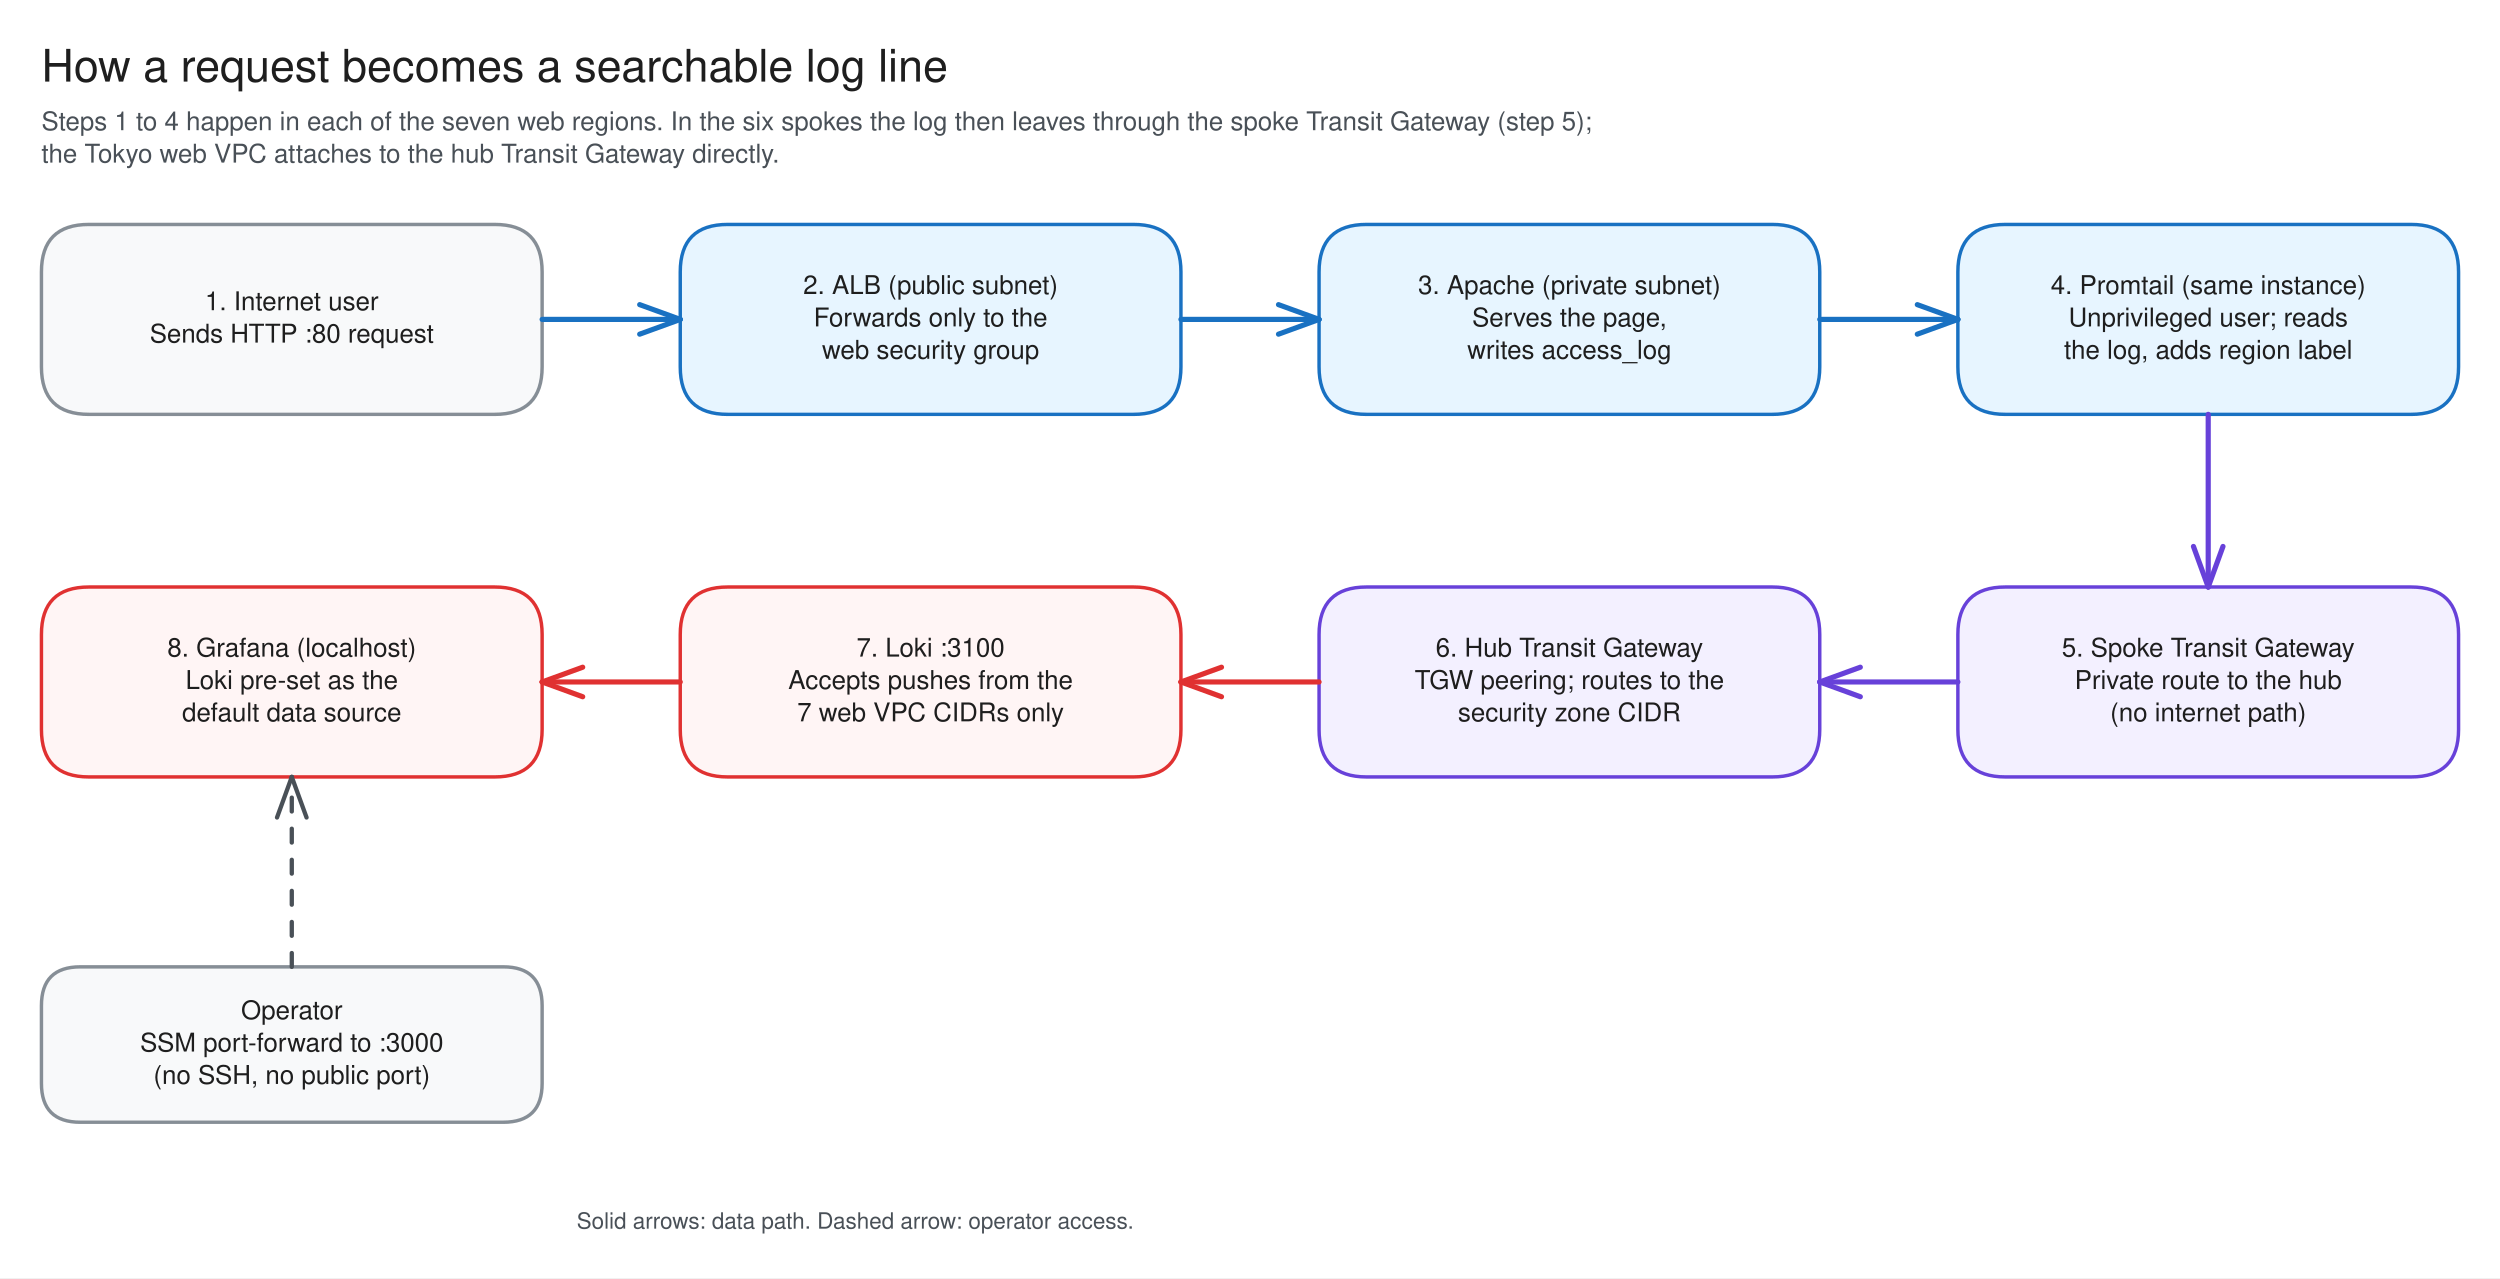
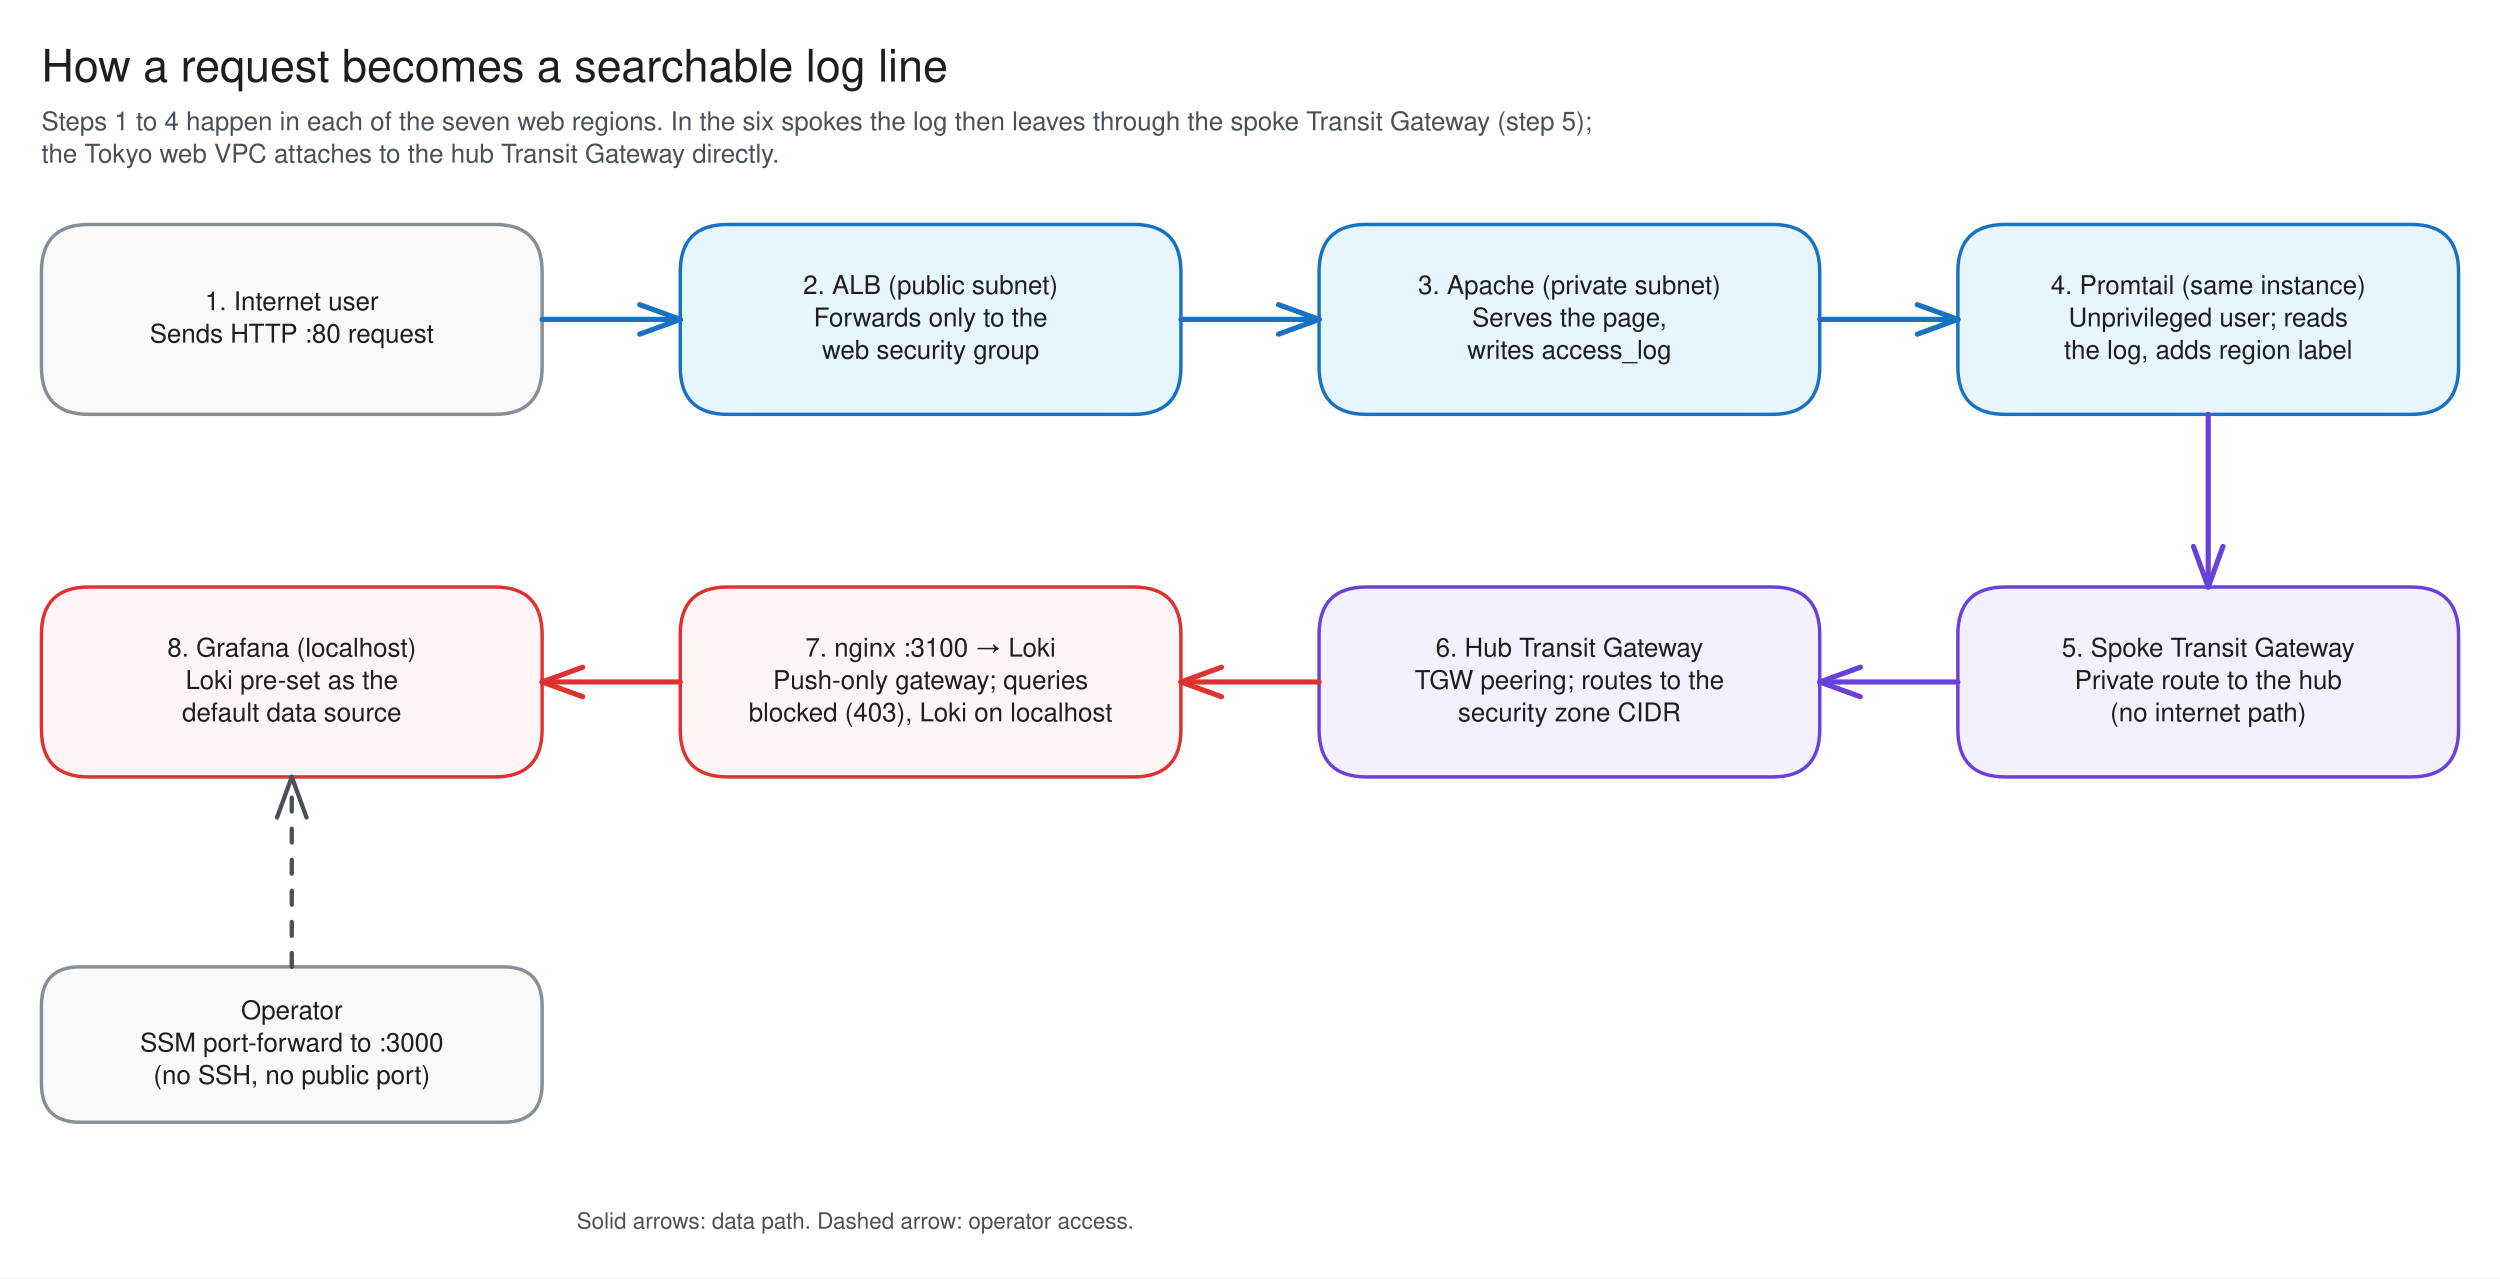
<svg xmlns="http://www.w3.org/2000/svg" version="1.1" viewBox="0 0 1448 740.25" width="1448" height="740.25">
  <defs>
    <style class="style-fonts">
      </style>
  </defs>
  <rect x="0" y="0" width="1448" height="740.25" fill="#ffffff" />
  <g transform="translate(24 24) rotate(0 313.04 16.25)">
    <text x="0" y="23.271" font-family="Helvetica, Segoe UI Emoji" font-size="26px" fill="#1e1e1e" text-anchor="start" style="white-space: pre;" direction="ltr" dominant-baseline="alphabetic">How a request becomes a searchable log line</text>
  </g>
  <g transform="translate(24 62) rotate(0 567 18.75)">
    <text x="0" y="13.425" font-family="Helvetica, Segoe UI Emoji" font-size="15px" fill="#495057" text-anchor="start" style="white-space: pre;" direction="ltr" dominant-baseline="alphabetic">Steps 1 to 4 happen in each of the seven web regions. In the six spokes the log then leaves through the spoke Transit Gateway (step 5);</text>
    <text x="0" y="32.175" font-family="Helvetica, Segoe UI Emoji" font-size="15px" fill="#495057" text-anchor="start" style="white-space: pre;" direction="ltr" dominant-baseline="alphabetic">the Tokyo web VPC attaches to the hub Transit Gateway directly.</text>
  </g>
  <g stroke-linecap="round" transform="translate(24 130) rotate(0 145 55)">
    <path d="M27.5 0 C95.92 0, 164.33 0, 262.5 0 C280.83 0, 290 9.17, 290 27.5 C290 46.25, 290 65, 290 82.5 C290 100.83, 280.83 110, 262.5 110 C209.14 110, 155.77 110, 27.5 110 C9.17 110, 0 100.83, 0 82.5 C0 70.11, 0 57.72, 0 27.5 C0 9.17, 9.17 0, 27.5 0" stroke="none" stroke-width="0" fill="#f8f9fa" />
    <path d="M27.5 0 C86.63 0, 145.76 0, 262.5 0 M27.5 0 C120.02 0, 212.54 0, 262.5 0 M262.5 0 C280.83 0, 290 9.17, 290 27.5 M262.5 0 C280.83 0, 290 9.17, 290 27.5 M290 27.5 C290 47.29, 290 67.07, 290 82.5 M290 27.5 C290 46, 290 64.51, 290 82.5 M290 82.5 C290 100.83, 280.83 110, 262.5 110 M290 82.5 C290 100.83, 280.83 110, 262.5 110 M262.5 110 C200.17 110, 137.85 110, 27.5 110 M262.5 110 C197.94 110, 133.39 110, 27.5 110 M27.5 110 C9.17 110, 0 100.83, 0 82.5 M27.5 110 C9.17 110, 0 100.83, 0 82.5 M0 82.5 C0 66.31, 0 50.13, 0 27.5 M0 82.5 C0 63.91, 0 45.32, 0 27.5 M0 27.5 C0 9.17, 9.17 0, 27.5 0 M0 27.5 C0 9.17, 9.17 0, 27.5 0" stroke="#868e96" stroke-width="2" fill="none" />
  </g>
  <g transform="translate(76.6 166.25) rotate(0 92.4 18.75)">
    <text x="92.4" y="13.425" font-family="Helvetica, Segoe UI Emoji" font-size="15px" fill="#1e1e1e" text-anchor="middle" style="white-space: pre;" direction="ltr" dominant-baseline="alphabetic">1. Internet user</text>
    <text x="92.4" y="32.175" font-family="Helvetica, Segoe UI Emoji" font-size="15px" fill="#1e1e1e" text-anchor="middle" style="white-space: pre;" direction="ltr" dominant-baseline="alphabetic">Sends HTTP :80 request</text>
  </g>
  <g stroke-linecap="round" transform="translate(394 130) rotate(0 145 55)">
    <path d="M27.5 0 C80.32 0, 133.13 0, 262.5 0 C280.83 0, 290 9.17, 290 27.5 C290 40.1, 290 52.7, 290 82.5 C290 100.83, 280.83 110, 262.5 110 C214.55 110, 166.6 110, 27.5 110 C9.17 110, 0 100.83, 0 82.5 C0 63.2, 0 43.9, 0 27.5 C0 9.17, 9.17 0, 27.5 0" stroke="none" stroke-width="0" fill="#e7f5ff" />
    <path d="M27.5 0 C100.84 0, 174.17 0, 262.5 0 M27.5 0 C114.2 0, 200.9 0, 262.5 0 M262.5 0 C280.83 0, 290 9.17, 290 27.5 M262.5 0 C280.83 0, 290 9.17, 290 27.5 M290 27.5 C290 49.5, 290 71.5, 290 82.5 M290 27.5 C290 43.64, 290 59.79, 290 82.5 M290 82.5 C290 100.83, 280.83 110, 262.5 110 M290 82.5 C290 100.83, 280.83 110, 262.5 110 M262.5 110 C169.98 110, 77.46 110, 27.5 110 M262.5 110 C207.72 110, 152.95 110, 27.5 110 M27.5 110 C9.17 110, 0 100.83, 0 82.5 M27.5 110 C9.17 110, 0 100.83, 0 82.5 M0 82.5 C0 60.91, 0 39.32, 0 27.5 M0 82.5 C0 61.57, 0 40.64, 0 27.5 M0 27.5 C0 9.17, 9.17 0, 27.5 0 M0 27.5 C0 9.17, 9.17 0, 27.5 0" stroke="#1971c2" stroke-width="2" fill="none" />
  </g>
  <g transform="translate(446.6 156.875) rotate(0 92.4 28.125)">
    <text x="92.4" y="13.425" font-family="Helvetica, Segoe UI Emoji" font-size="15px" fill="#1e1e1e" text-anchor="middle" style="white-space: pre;" direction="ltr" dominant-baseline="alphabetic">2. ALB (public subnet)</text>
    <text x="92.4" y="32.175" font-family="Helvetica, Segoe UI Emoji" font-size="15px" fill="#1e1e1e" text-anchor="middle" style="white-space: pre;" direction="ltr" dominant-baseline="alphabetic">Forwards only to the</text>
    <text x="92.4" y="50.925" font-family="Helvetica, Segoe UI Emoji" font-size="15px" fill="#1e1e1e" text-anchor="middle" style="white-space: pre;" direction="ltr" dominant-baseline="alphabetic">web security group</text>
  </g>
  <g stroke-linecap="round" transform="translate(764 130) rotate(0 145 55)">
    <path d="M27.5 0 C115.44 0, 203.37 0, 262.5 0 C280.83 0, 290 9.17, 290 27.5 C290 42.4, 290 57.29, 290 82.5 C290 100.83, 280.83 110, 262.5 110 C206.26 110, 150.03 110, 27.5 110 C9.17 110, 0 100.83, 0 82.5 C0 67.55, 0 52.6, 0 27.5 C0 9.17, 9.17 0, 27.5 0" stroke="none" stroke-width="0" fill="#e7f5ff" />
    <path d="M27.5 0 C105.8 0, 184.11 0, 262.5 0 M27.5 0 C116.58 0, 205.65 0, 262.5 0 M262.5 0 C280.83 0, 290 9.17, 290 27.5 M262.5 0 C280.83 0, 290 9.17, 290 27.5 M290 27.5 C290 43.3, 290 59.1, 290 82.5 M290 27.5 C290 46.49, 290 65.47, 290 82.5 M290 82.5 C290 100.83, 280.83 110, 262.5 110 M290 82.5 C290 100.83, 280.83 110, 262.5 110 M262.5 110 C215.01 110, 167.52 110, 27.5 110 M262.5 110 C198.54 110, 134.59 110, 27.5 110 M27.5 110 C9.17 110, 0 100.83, 0 82.5 M27.5 110 C9.17 110, 0 100.83, 0 82.5 M0 82.5 C0 67.22, 0 51.95, 0 27.5 M0 82.5 C0 64, 0 45.49, 0 27.5 M0 27.5 C0 9.17, 9.17 0, 27.5 0 M0 27.5 C0 9.17, 9.17 0, 27.5 0" stroke="#1971c2" stroke-width="2" fill="none" />
  </g>
  <g transform="translate(799.8 156.875) rotate(0 109.2 28.125)">
    <text x="109.2" y="13.425" font-family="Helvetica, Segoe UI Emoji" font-size="15px" fill="#1e1e1e" text-anchor="middle" style="white-space: pre;" direction="ltr" dominant-baseline="alphabetic">3. Apache (private subnet)</text>
    <text x="109.2" y="32.175" font-family="Helvetica, Segoe UI Emoji" font-size="15px" fill="#1e1e1e" text-anchor="middle" style="white-space: pre;" direction="ltr" dominant-baseline="alphabetic">Serves the page,</text>
    <text x="109.2" y="50.925" font-family="Helvetica, Segoe UI Emoji" font-size="15px" fill="#1e1e1e" text-anchor="middle" style="white-space: pre;" direction="ltr" dominant-baseline="alphabetic">writes access_log</text>
  </g>
  <g stroke-linecap="round" transform="translate(1134 130) rotate(0 145 55)">
    <path d="M27.5 0 C79.43 0, 131.36 0, 262.5 0 C280.83 0, 290 9.17, 290 27.5 C290 47.24, 290 66.97, 290 82.5 C290 100.83, 280.83 110, 262.5 110 C194.32 110, 126.14 110, 27.5 110 C9.17 110, 0 100.83, 0 82.5 C0 67.1, 0 51.69, 0 27.5 C0 9.17, 9.17 0, 27.5 0" stroke="none" stroke-width="0" fill="#e7f5ff" />
    <path d="M27.5 0 C119.3 0, 211.1 0, 262.5 0 M27.5 0 C87.54 0, 147.58 0, 262.5 0 M262.5 0 C280.83 0, 290 9.17, 290 27.5 M262.5 0 C280.83 0, 290 9.17, 290 27.5 M290 27.5 C290 43.7, 290 59.9, 290 82.5 M290 27.5 C290 41.59, 290 55.69, 290 82.5 M290 82.5 C290 100.83, 280.83 110, 262.5 110 M290 82.5 C290 100.83, 280.83 110, 262.5 110 M262.5 110 C174.72 110, 86.94 110, 27.5 110 M262.5 110 C175.14 110, 87.78 110, 27.5 110 M27.5 110 C9.17 110, 0 100.83, 0 82.5 M27.5 110 C9.17 110, 0 100.83, 0 82.5 M0 82.5 C0 67.02, 0 51.54, 0 27.5 M0 82.5 C0 61.01, 0 39.52, 0 27.5 M0 27.5 C0 9.17, 9.17 0, 27.5 0 M0 27.5 C0 9.17, 9.17 0, 27.5 0" stroke="#1971c2" stroke-width="2" fill="none" />
  </g>
  <g transform="translate(1165.6 156.875) rotate(0 113.4 28.125)">
    <text x="113.4" y="13.425" font-family="Helvetica, Segoe UI Emoji" font-size="15px" fill="#1e1e1e" text-anchor="middle" style="white-space: pre;" direction="ltr" dominant-baseline="alphabetic">4. Promtail (same instance)</text>
    <text x="113.4" y="32.175" font-family="Helvetica, Segoe UI Emoji" font-size="15px" fill="#1e1e1e" text-anchor="middle" style="white-space: pre;" direction="ltr" dominant-baseline="alphabetic">Unprivileged user; reads</text>
    <text x="113.4" y="50.925" font-family="Helvetica, Segoe UI Emoji" font-size="15px" fill="#1e1e1e" text-anchor="middle" style="white-space: pre;" direction="ltr" dominant-baseline="alphabetic">the log, adds region label</text>
  </g>
  <g stroke-linecap="round" transform="translate(1134 340) rotate(0 145 55)">
    <path d="M27.5 0 C83.84 0, 140.17 0, 262.5 0 C280.83 0, 290 9.17, 290 27.5 C290 39.51, 290 51.52, 290 82.5 C290 100.83, 280.83 110, 262.5 110 C176.87 110, 91.25 110, 27.5 110 C9.17 110, 0 100.83, 0 82.5 C0 62.5, 0 42.49, 0 27.5 C0 9.17, 9.17 0, 27.5 0" stroke="none" stroke-width="0" fill="#f3f0ff" />
    <path d="M27.5 0 C121.09 0, 214.68 0, 262.5 0 M27.5 0 C113.05 0, 198.6 0, 262.5 0 M262.5 0 C280.83 0, 290 9.17, 290 27.5 M262.5 0 C280.83 0, 290 9.17, 290 27.5 M290 27.5 C290 49.34, 290 71.19, 290 82.5 M290 27.5 C290 39.56, 290 51.62, 290 82.5 M290 82.5 C290 100.83, 280.83 110, 262.5 110 M290 82.5 C290 100.83, 280.83 110, 262.5 110 M262.5 110 C207.3 110, 152.09 110, 27.5 110 M262.5 110 C189.54 110, 116.57 110, 27.5 110 M27.5 110 C9.17 110, 0 100.83, 0 82.5 M27.5 110 C9.17 110, 0 100.83, 0 82.5 M0 82.5 C0 65.61, 0 48.72, 0 27.5 M0 82.5 C0 70.45, 0 58.41, 0 27.5 M0 27.5 C0 9.17, 9.17 0, 27.5 0 M0 27.5 C0 9.17, 9.17 0, 27.5 0" stroke="#6741d9" stroke-width="2" fill="none" />
  </g>
  <g transform="translate(1178.2 366.875) rotate(0 100.8 28.125)">
    <text x="100.8" y="13.425" font-family="Helvetica, Segoe UI Emoji" font-size="15px" fill="#1e1e1e" text-anchor="middle" style="white-space: pre;" direction="ltr" dominant-baseline="alphabetic">5. Spoke Transit Gateway</text>
    <text x="100.8" y="32.175" font-family="Helvetica, Segoe UI Emoji" font-size="15px" fill="#1e1e1e" text-anchor="middle" style="white-space: pre;" direction="ltr" dominant-baseline="alphabetic">Private route to the hub</text>
    <text x="100.8" y="50.925" font-family="Helvetica, Segoe UI Emoji" font-size="15px" fill="#1e1e1e" text-anchor="middle" style="white-space: pre;" direction="ltr" dominant-baseline="alphabetic">(no internet path)</text>
  </g>
  <g stroke-linecap="round" transform="translate(764 340) rotate(0 145 55)">
    <path d="M27.5 0 C94.85 0, 162.2 0, 262.5 0 C280.83 0, 290 9.17, 290 27.5 C290 42.41, 290 57.32, 290 82.5 C290 100.83, 280.83 110, 262.5 110 C176.48 110, 90.46 110, 27.5 110 C9.17 110, 0 100.83, 0 82.5 C0 68.41, 0 54.32, 0 27.5 C0 9.17, 9.17 0, 27.5 0" stroke="none" stroke-width="0" fill="#f3f0ff" />
    <path d="M27.5 0 C119.89 0, 212.29 0, 262.5 0 M27.5 0 C74.82 0, 122.15 0, 262.5 0 M262.5 0 C280.83 0, 290 9.17, 290 27.5 M262.5 0 C280.83 0, 290 9.17, 290 27.5 M290 27.5 C290 43.54, 290 59.58, 290 82.5 M290 27.5 C290 46.56, 290 65.61, 290 82.5 M290 82.5 C290 100.83, 280.83 110, 262.5 110 M290 82.5 C290 100.83, 280.83 110, 262.5 110 M262.5 110 C176.36 110, 90.21 110, 27.5 110 M262.5 110 C179.58 110, 96.66 110, 27.5 110 M27.5 110 C9.17 110, 0 100.83, 0 82.5 M27.5 110 C9.17 110, 0 100.83, 0 82.5 M0 82.5 C0 61.85, 0 41.2, 0 27.5 M0 82.5 C0 69.75, 0 57, 0 27.5 M0 27.5 C0 9.17, 9.17 0, 27.5 0 M0 27.5 C0 9.17, 9.17 0, 27.5 0" stroke="#6741d9" stroke-width="2" fill="none" />
  </g>
  <g transform="translate(799.8 366.875) rotate(0 109.2 28.125)">
    <text x="109.2" y="13.425" font-family="Helvetica, Segoe UI Emoji" font-size="15px" fill="#1e1e1e" text-anchor="middle" style="white-space: pre;" direction="ltr" dominant-baseline="alphabetic">6. Hub Transit Gateway</text>
    <text x="109.2" y="32.175" font-family="Helvetica, Segoe UI Emoji" font-size="15px" fill="#1e1e1e" text-anchor="middle" style="white-space: pre;" direction="ltr" dominant-baseline="alphabetic">TGW peering; routes to the</text>
    <text x="109.2" y="50.925" font-family="Helvetica, Segoe UI Emoji" font-size="15px" fill="#1e1e1e" text-anchor="middle" style="white-space: pre;" direction="ltr" dominant-baseline="alphabetic">security zone CIDR</text>
  </g>
  <g stroke-linecap="round" transform="translate(394 340) rotate(0 145 55)">
    <path d="M27.5 0 C86.58 0, 145.66 0, 262.5 0 C280.83 0, 290 9.17, 290 27.5 C290 45.69, 290 63.88, 290 82.5 C290 100.83, 280.83 110, 262.5 110 C180.72 110, 98.94 110, 27.5 110 C9.17 110, 0 100.83, 0 82.5 C0 65.98, 0 49.47, 0 27.5 C0 9.17, 9.17 0, 27.5 0" stroke="none" stroke-width="0" fill="#fff5f5" />
    <path d="M27.5 0 C76.58 0, 125.65 0, 262.5 0 M27.5 0 C81.81 0, 136.12 0, 262.5 0 M262.5 0 C280.83 0, 290 9.17, 290 27.5 M262.5 0 C280.83 0, 290 9.17, 290 27.5 M290 27.5 C290 47.1, 290 66.7, 290 82.5 M290 27.5 C290 47.02, 290 66.54, 290 82.5 M290 82.5 C290 100.83, 280.83 110, 262.5 110 M290 82.5 C290 100.83, 280.83 110, 262.5 110 M262.5 110 C189.75 110, 117 110, 27.5 110 M262.5 110 C177.07 110, 91.65 110, 27.5 110 M27.5 110 C9.17 110, 0 100.83, 0 82.5 M27.5 110 C9.17 110, 0 100.83, 0 82.5 M0 82.5 C0 64.62, 0 46.74, 0 27.5 M0 82.5 C0 60.72, 0 38.93, 0 27.5 M0 27.5 C0 9.17, 9.17 0, 27.5 0 M0 27.5 C0 9.17, 9.17 0, 27.5 0" stroke="#e03131" stroke-width="2" fill="none" />
  </g>
-   <g transform="translate(442.4 366.875) rotate(0 96.6 28.125)">
-     <text x="96.6" y="13.425" font-family="Helvetica, Segoe UI Emoji" font-size="15px" fill="#1e1e1e" text-anchor="middle" style="white-space: pre;" direction="ltr" dominant-baseline="alphabetic">7. Loki :3100</text>
-     <text x="96.6" y="32.175" font-family="Helvetica, Segoe UI Emoji" font-size="15px" fill="#1e1e1e" text-anchor="middle" style="white-space: pre;" direction="ltr" dominant-baseline="alphabetic">Accepts pushes from the</text>
-     <text x="96.6" y="50.925" font-family="Helvetica, Segoe UI Emoji" font-size="15px" fill="#1e1e1e" text-anchor="middle" style="white-space: pre;" direction="ltr" dominant-baseline="alphabetic">7 web VPC CIDRs only</text>
+   <g transform="translate(404.6 366.875) rotate(0 134.4 28.125)">
+     <text x="134.4" y="13.425" font-family="Helvetica, Segoe UI Emoji" font-size="15px" fill="#1e1e1e" text-anchor="middle" style="white-space: pre;" direction="ltr" dominant-baseline="alphabetic">7. nginx :3100 → Loki</text>
+     <text x="134.4" y="32.175" font-family="Helvetica, Segoe UI Emoji" font-size="15px" fill="#1e1e1e" text-anchor="middle" style="white-space: pre;" direction="ltr" dominant-baseline="alphabetic">Push-only gateway; queries</text>
+     <text x="134.4" y="50.925" font-family="Helvetica, Segoe UI Emoji" font-size="15px" fill="#1e1e1e" text-anchor="middle" style="white-space: pre;" direction="ltr" dominant-baseline="alphabetic">blocked (403), Loki on localhost</text>
  </g>
  <g stroke-linecap="round" transform="translate(24 340) rotate(0 145 55)">
    <path d="M27.5 0 C108.57 0, 189.63 0, 262.5 0 C280.83 0, 290 9.17, 290 27.5 C290 47.62, 290 67.73, 290 82.5 C290 100.83, 280.83 110, 262.5 110 C195.81 110, 129.12 110, 27.5 110 C9.17 110, 0 100.83, 0 82.5 C0 65.67, 0 48.83, 0 27.5 C0 9.17, 9.17 0, 27.5 0" stroke="none" stroke-width="0" fill="#fff5f5" />
    <path d="M27.5 0 C113.47 0, 199.44 0, 262.5 0 M27.5 0 C101.68 0, 175.86 0, 262.5 0 M262.5 0 C280.83 0, 290 9.17, 290 27.5 M262.5 0 C280.83 0, 290 9.17, 290 27.5 M290 27.5 C290 49.43, 290 71.35, 290 82.5 M290 27.5 C290 45.13, 290 62.75, 290 82.5 M290 82.5 C290 100.83, 280.83 110, 262.5 110 M290 82.5 C290 100.83, 280.83 110, 262.5 110 M262.5 110 C174.11 110, 85.71 110, 27.5 110 M262.5 110 C213.49 110, 164.47 110, 27.5 110 M27.5 110 C9.17 110, 0 100.83, 0 82.5 M27.5 110 C9.17 110, 0 100.83, 0 82.5 M0 82.5 C0 70.93, 0 59.37, 0 27.5 M0 82.5 C0 67.25, 0 52, 0 27.5 M0 27.5 C0 9.17, 9.17 0, 27.5 0 M0 27.5 C0 9.17, 9.17 0, 27.5 0" stroke="#e03131" stroke-width="2" fill="none" />
  </g>
  <g transform="translate(76.6 366.875) rotate(0 92.4 28.125)">
    <text x="92.4" y="13.425" font-family="Helvetica, Segoe UI Emoji" font-size="15px" fill="#1e1e1e" text-anchor="middle" style="white-space: pre;" direction="ltr" dominant-baseline="alphabetic">8. Grafana (localhost)</text>
    <text x="92.4" y="32.175" font-family="Helvetica, Segoe UI Emoji" font-size="15px" fill="#1e1e1e" text-anchor="middle" style="white-space: pre;" direction="ltr" dominant-baseline="alphabetic">Loki pre-set as the</text>
    <text x="92.4" y="50.925" font-family="Helvetica, Segoe UI Emoji" font-size="15px" fill="#1e1e1e" text-anchor="middle" style="white-space: pre;" direction="ltr" dominant-baseline="alphabetic">default data source</text>
  </g>
  <g stroke-linecap="round" transform="translate(24 560) rotate(0 145 45)">
    <path d="M22.5 0 C117.33 0, 212.16 0, 267.5 0 C282.5 0, 290 7.5, 290 22.5 C290 34.42, 290 46.34, 290 67.5 C290 82.5, 282.5 90, 267.5 90 C203.67 90, 139.84 90, 22.5 90 C7.5 90, 0 82.5, 0 67.5 C0 53.4, 0 39.31, 0 22.5 C0 7.5, 7.5 0, 22.5 0" stroke="none" stroke-width="0" fill="#f8f9fa" />
    <path d="M22.5 0 C87.98 0, 153.47 0, 267.5 0 M22.5 0 C73.59 0, 124.68 0, 267.5 0 M267.5 0 C282.5 0, 290 7.5, 290 22.5 M267.5 0 C282.5 0, 290 7.5, 290 22.5 M290 22.5 C290 34.76, 290 47.02, 290 67.5 M290 22.5 C290 35.15, 290 47.79, 290 67.5 M290 67.5 C290 82.5, 282.5 90, 267.5 90 M290 67.5 C290 82.5, 282.5 90, 267.5 90 M267.5 90 C180.26 90, 93.03 90, 22.5 90 M267.5 90 C213.24 90, 158.97 90, 22.5 90 M22.5 90 C7.5 90, 0 82.5, 0 67.5 M22.5 90 C7.5 90, 0 82.5, 0 67.5 M0 67.5 C0 55.28, 0 43.06, 0 22.5 M0 67.5 C0 56.02, 0 44.53, 0 22.5 M0 22.5 C0 7.5, 7.5 0, 22.5 0 M0 22.5 C0 7.5, 7.5 0, 22.5 0" stroke="#868e96" stroke-width="2" fill="none" />
  </g>
  <g transform="translate(64 576.875) rotate(0 105 28.125)">
    <text x="105" y="13.425" font-family="Helvetica, Segoe UI Emoji" font-size="15px" fill="#1e1e1e" text-anchor="middle" style="white-space: pre;" direction="ltr" dominant-baseline="alphabetic">Operator</text>
    <text x="105" y="32.175" font-family="Helvetica, Segoe UI Emoji" font-size="15px" fill="#1e1e1e" text-anchor="middle" style="white-space: pre;" direction="ltr" dominant-baseline="alphabetic">SSM port-forward to :3000</text>
    <text x="105" y="50.925" font-family="Helvetica, Segoe UI Emoji" font-size="15px" fill="#1e1e1e" text-anchor="middle" style="white-space: pre;" direction="ltr" dominant-baseline="alphabetic">(no SSH, no public port)</text>
  </g>
  <g stroke-linecap="round">
    <g transform="translate(314 185) rotate(0 40 0)">
      <path d="M0 0 C13.33 0, 66.67 0, 80 0 M0 0 C13.33 0, 66.67 0, 80 0" stroke="#1971c2" stroke-width="3" fill="none" />
    </g>
    <g transform="translate(314 185) rotate(0 40 0)">
      <path d="M56.51 8.55 C65.01 5.45, 73.52 2.36, 80 0 M56.51 8.55 C65.09 5.43, 73.68 2.3, 80 0" stroke="#1971c2" stroke-width="3" fill="none" />
    </g>
    <g transform="translate(314 185) rotate(0 40 0)">
      <path d="M56.51 -8.55 C65.01 -5.45, 73.52 -2.36, 80 0 M56.51 -8.55 C65.09 -5.43, 73.68 -2.3, 80 0" stroke="#1971c2" stroke-width="3" fill="none" />
    </g>
  </g>
  <mask />
  <g stroke-linecap="round">
    <g transform="translate(684 185) rotate(0 40 0)">
      <path d="M0 0 C13.33 0, 66.67 0, 80 0 M0 0 C13.33 0, 66.67 0, 80 0" stroke="#1971c2" stroke-width="3" fill="none" />
    </g>
    <g transform="translate(684 185) rotate(0 40 0)">
      <path d="M56.51 8.55 C63.99 5.83, 71.47 3.1, 80 0 M56.51 8.55 C61.66 6.67, 66.82 4.8, 80 0" stroke="#1971c2" stroke-width="3" fill="none" />
    </g>
    <g transform="translate(684 185) rotate(0 40 0)">
      <path d="M56.51 -8.55 C63.99 -5.83, 71.47 -3.1, 80 0 M56.51 -8.55 C61.66 -6.67, 66.82 -4.8, 80 0" stroke="#1971c2" stroke-width="3" fill="none" />
    </g>
  </g>
  <mask />
  <g stroke-linecap="round">
    <g transform="translate(1054 185) rotate(0 40 0)">
      <path d="M0 0 C13.33 0, 66.67 0, 80 0 M0 0 C13.33 0, 66.67 0, 80 0" stroke="#1971c2" stroke-width="3" fill="none" />
    </g>
    <g transform="translate(1054 185) rotate(0 40 0)">
      <path d="M56.51 8.55 C61.82 6.62, 67.14 4.68, 80 0 M56.51 8.55 C65.78 5.18, 75.06 1.8, 80 0" stroke="#1971c2" stroke-width="3" fill="none" />
    </g>
    <g transform="translate(1054 185) rotate(0 40 0)">
      <path d="M56.51 -8.55 C61.82 -6.62, 67.14 -4.68, 80 0 M56.51 -8.55 C65.78 -5.18, 75.06 -1.8, 80 0" stroke="#1971c2" stroke-width="3" fill="none" />
    </g>
  </g>
  <mask />
  <g stroke-linecap="round">
    <g transform="translate(1279 240) rotate(0 0 50)">
      <path d="M0 0 C0 16.67, 0 83.33, 0 100 M0 0 C0 16.67, 0 83.33, 0 100" stroke="#6741d9" stroke-width="3" fill="none" />
    </g>
    <g transform="translate(1279 240) rotate(0 0 50)">
      <path d="M-8.55 76.51 C-5.59 84.64, -2.63 92.76, 0 100 M-8.55 76.51 C-6.53 82.06, -4.51 87.62, 0 100" stroke="#6741d9" stroke-width="3" fill="none" />
    </g>
    <g transform="translate(1279 240) rotate(0 0 50)">
      <path d="M8.55 76.51 C5.59 84.64, 2.63 92.76, 0 100 M8.55 76.51 C6.53 82.06, 4.51 87.62, 0 100" stroke="#6741d9" stroke-width="3" fill="none" />
    </g>
  </g>
  <mask />
  <g stroke-linecap="round">
    <g transform="translate(1134 395) rotate(0 -40 0)">
      <path d="M0 0 C-13.33 0, -66.67 0, -80 0 M0 0 C-13.33 0, -66.67 0, -80 0" stroke="#6741d9" stroke-width="3" fill="none" />
    </g>
    <g transform="translate(1134 395) rotate(0 -40 0)">
      <path d="M-56.51 -8.55 C-62.79 -6.26, -69.07 -3.98, -80 0 M-56.51 -8.55 C-61.87 -6.6, -67.24 -4.64, -80 0" stroke="#6741d9" stroke-width="3" fill="none" />
    </g>
    <g transform="translate(1134 395) rotate(0 -40 0)">
      <path d="M-56.51 8.55 C-62.79 6.26, -69.07 3.98, -80 0 M-56.51 8.55 C-61.87 6.6, -67.24 4.64, -80 0" stroke="#6741d9" stroke-width="3" fill="none" />
    </g>
  </g>
  <mask />
  <g stroke-linecap="round">
    <g transform="translate(764 395) rotate(0 -40 0)">
      <path d="M0 0 C-13.33 0, -66.67 0, -80 0 M0 0 C-13.33 0, -66.67 0, -80 0" stroke="#e03131" stroke-width="3" fill="none" />
    </g>
    <g transform="translate(764 395) rotate(0 -40 0)">
      <path d="M-56.51 -8.55 C-65.66 -5.22, -74.82 -1.88, -80 0 M-56.51 -8.55 C-63.47 -6.02, -70.44 -3.48, -80 0" stroke="#e03131" stroke-width="3" fill="none" />
    </g>
    <g transform="translate(764 395) rotate(0 -40 0)">
      <path d="M-56.51 8.55 C-65.66 5.22, -74.82 1.88, -80 0 M-56.51 8.55 C-63.47 6.02, -70.44 3.48, -80 0" stroke="#e03131" stroke-width="3" fill="none" />
    </g>
  </g>
  <mask />
  <g stroke-linecap="round">
    <g transform="translate(394 395) rotate(0 -40 0)">
      <path d="M0 0 C-13.33 0, -66.67 0, -80 0 M0 0 C-13.33 0, -66.67 0, -80 0" stroke="#e03131" stroke-width="3" fill="none" />
    </g>
    <g transform="translate(394 395) rotate(0 -40 0)">
      <path d="M-56.51 -8.55 C-64.62 -5.6, -72.73 -2.65, -80 0 M-56.51 -8.55 C-63.28 -6.09, -70.04 -3.62, -80 0" stroke="#e03131" stroke-width="3" fill="none" />
    </g>
    <g transform="translate(394 395) rotate(0 -40 0)">
      <path d="M-56.51 8.55 C-64.62 5.6, -72.73 2.65, -80 0 M-56.51 8.55 C-63.28 6.09, -70.04 3.62, -80 0" stroke="#e03131" stroke-width="3" fill="none" />
    </g>
  </g>
  <mask />
  <g stroke-linecap="round">
    <g transform="translate(169 560) rotate(0 0 -55)">
      <path d="M0 0 C0 -18.33, 0 -91.67, 0 -110" stroke="#495057" stroke-width="2.5" fill="none" stroke-dasharray="8 10" />
    </g>
    <g transform="translate(169 560) rotate(0 0 -55)">
      <path d="M8.55 -86.51 C6.44 -92.31, 4.33 -98.12, 0 -110" stroke="#495057" stroke-width="2.5" fill="none" />
    </g>
    <g transform="translate(169 560) rotate(0 0 -55)">
      <path d="M-8.55 -86.51 C-6.44 -92.31, -4.33 -98.12, 0 -110" stroke="#495057" stroke-width="2.5" fill="none" />
    </g>
  </g>
  <mask />
  <g transform="translate(334 700) rotate(0 203.84 8.125)">
    <text x="0" y="11.635" font-family="Helvetica, Segoe UI Emoji" font-size="13px" fill="#495057" text-anchor="start" style="white-space: pre;" direction="ltr" dominant-baseline="alphabetic">Solid arrows: data path.  Dashed arrow: operator access.</text>
  </g>
</svg>
